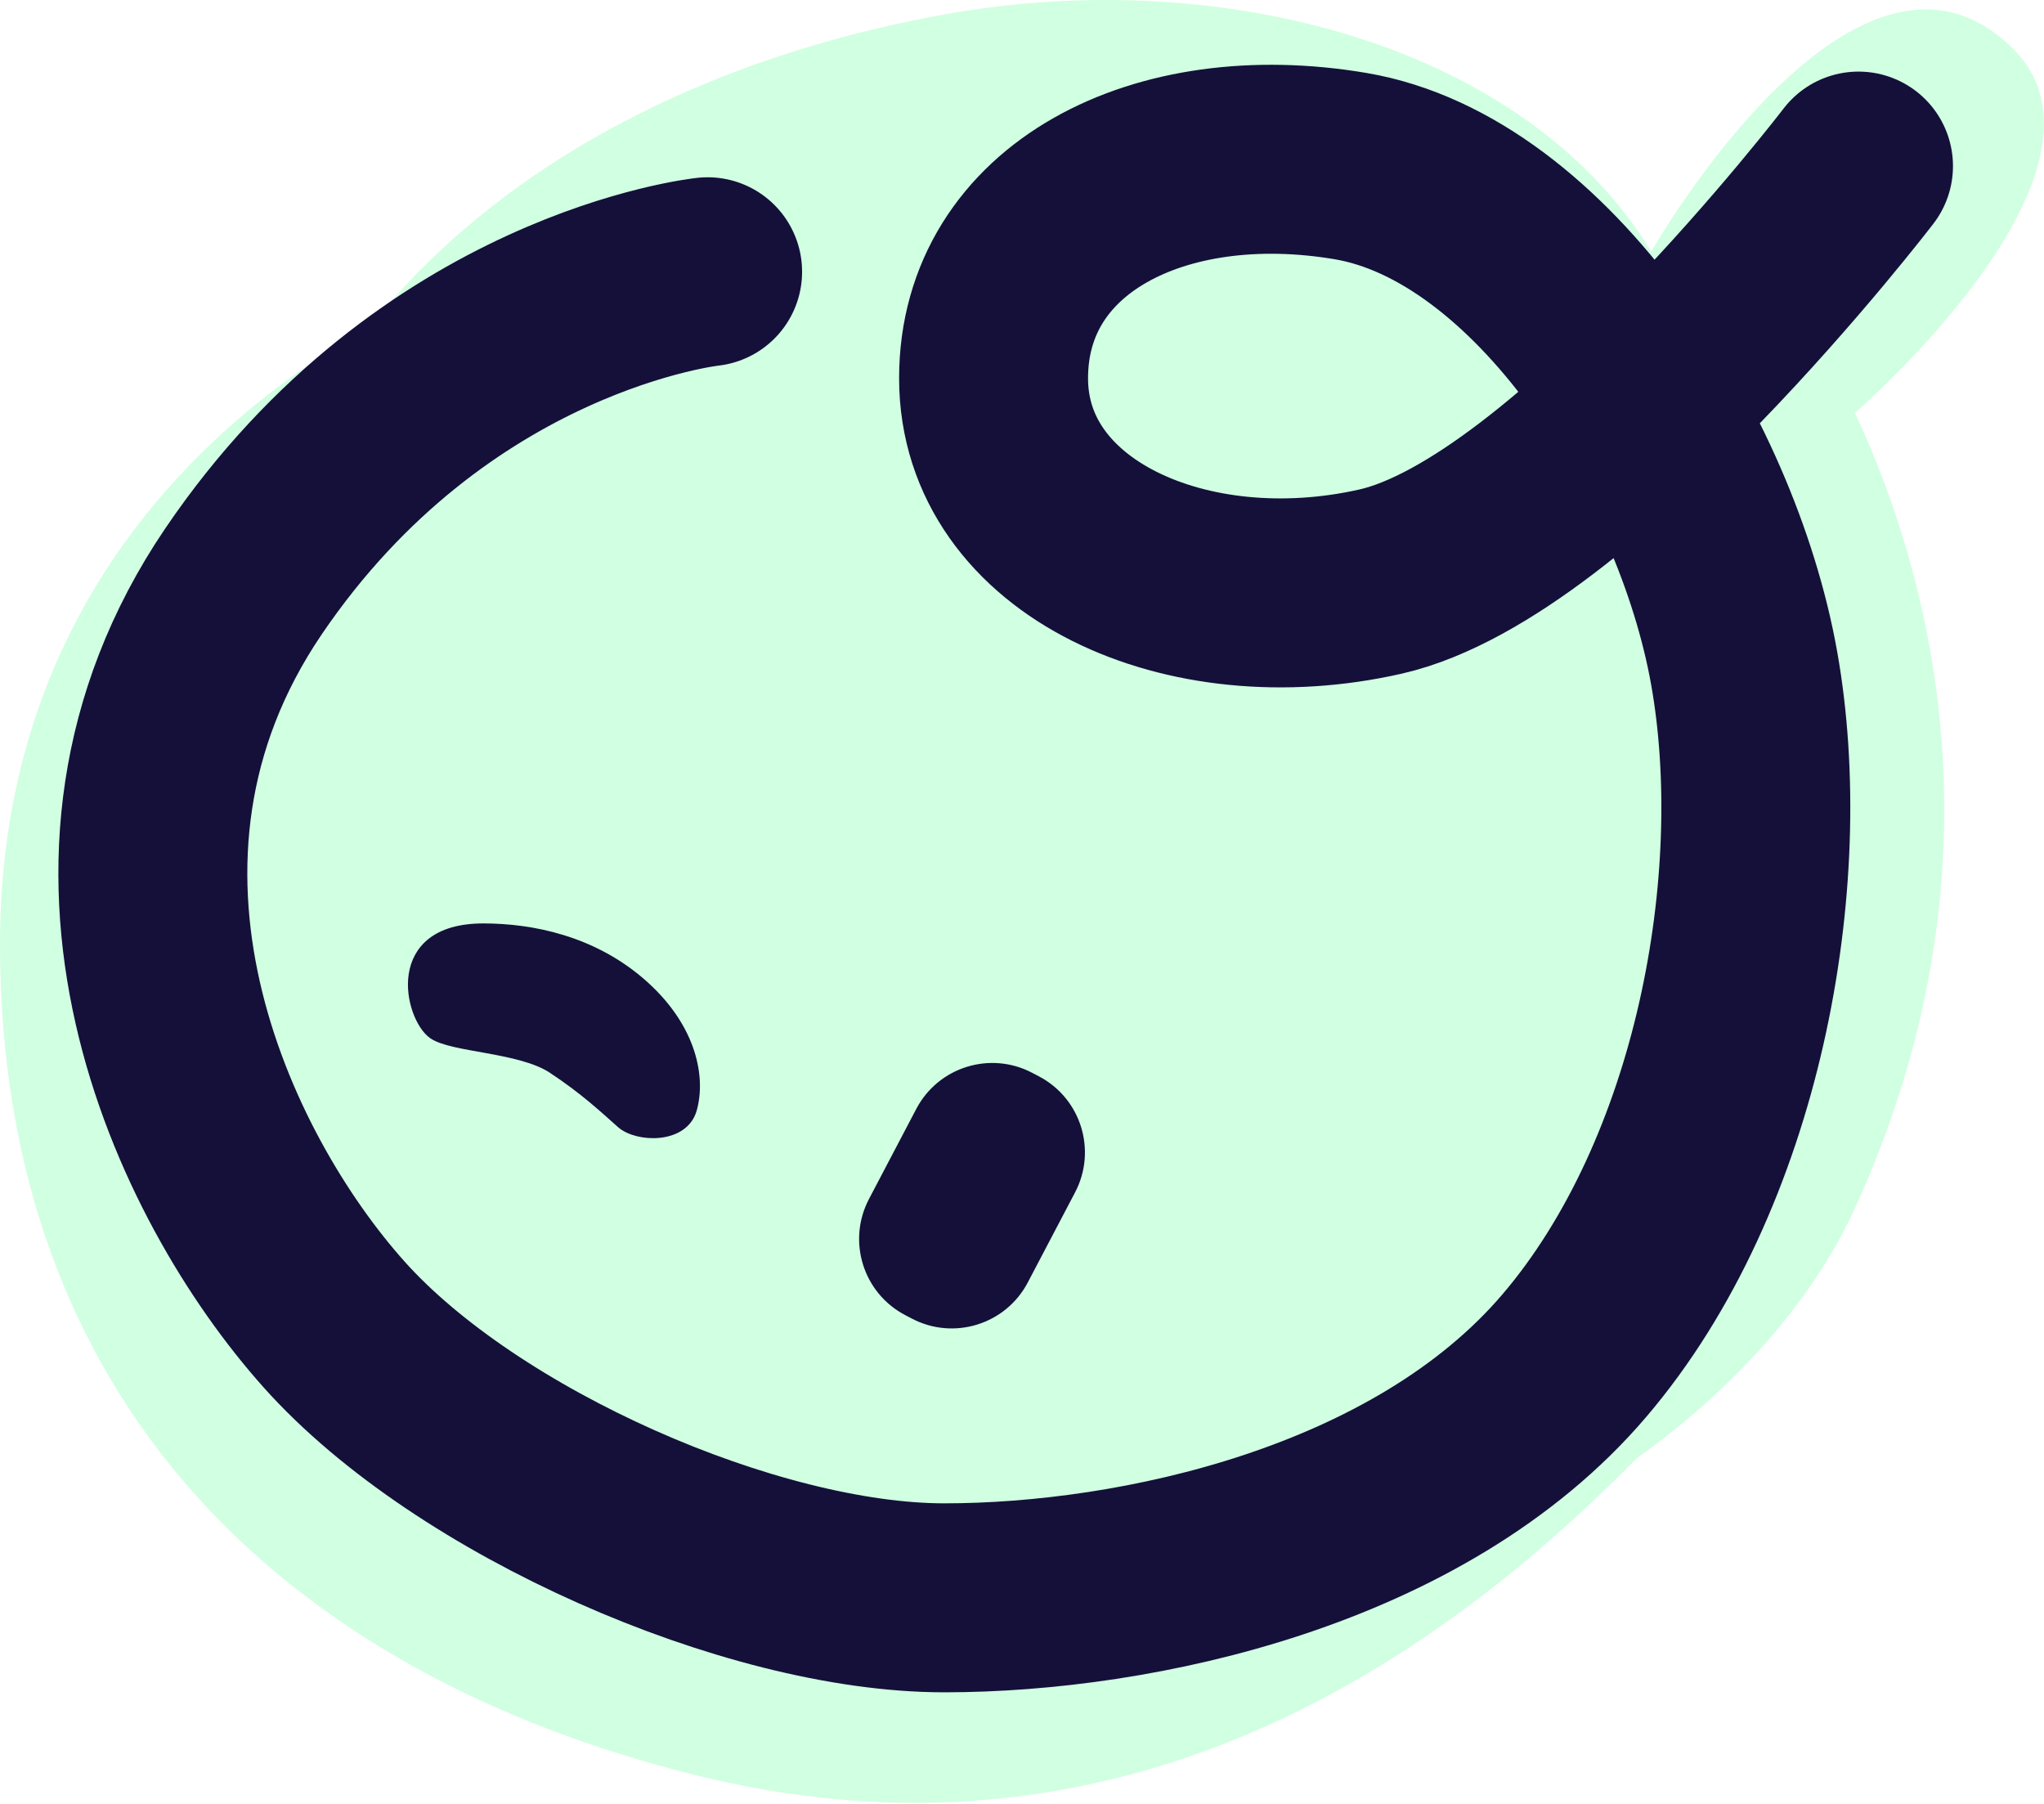
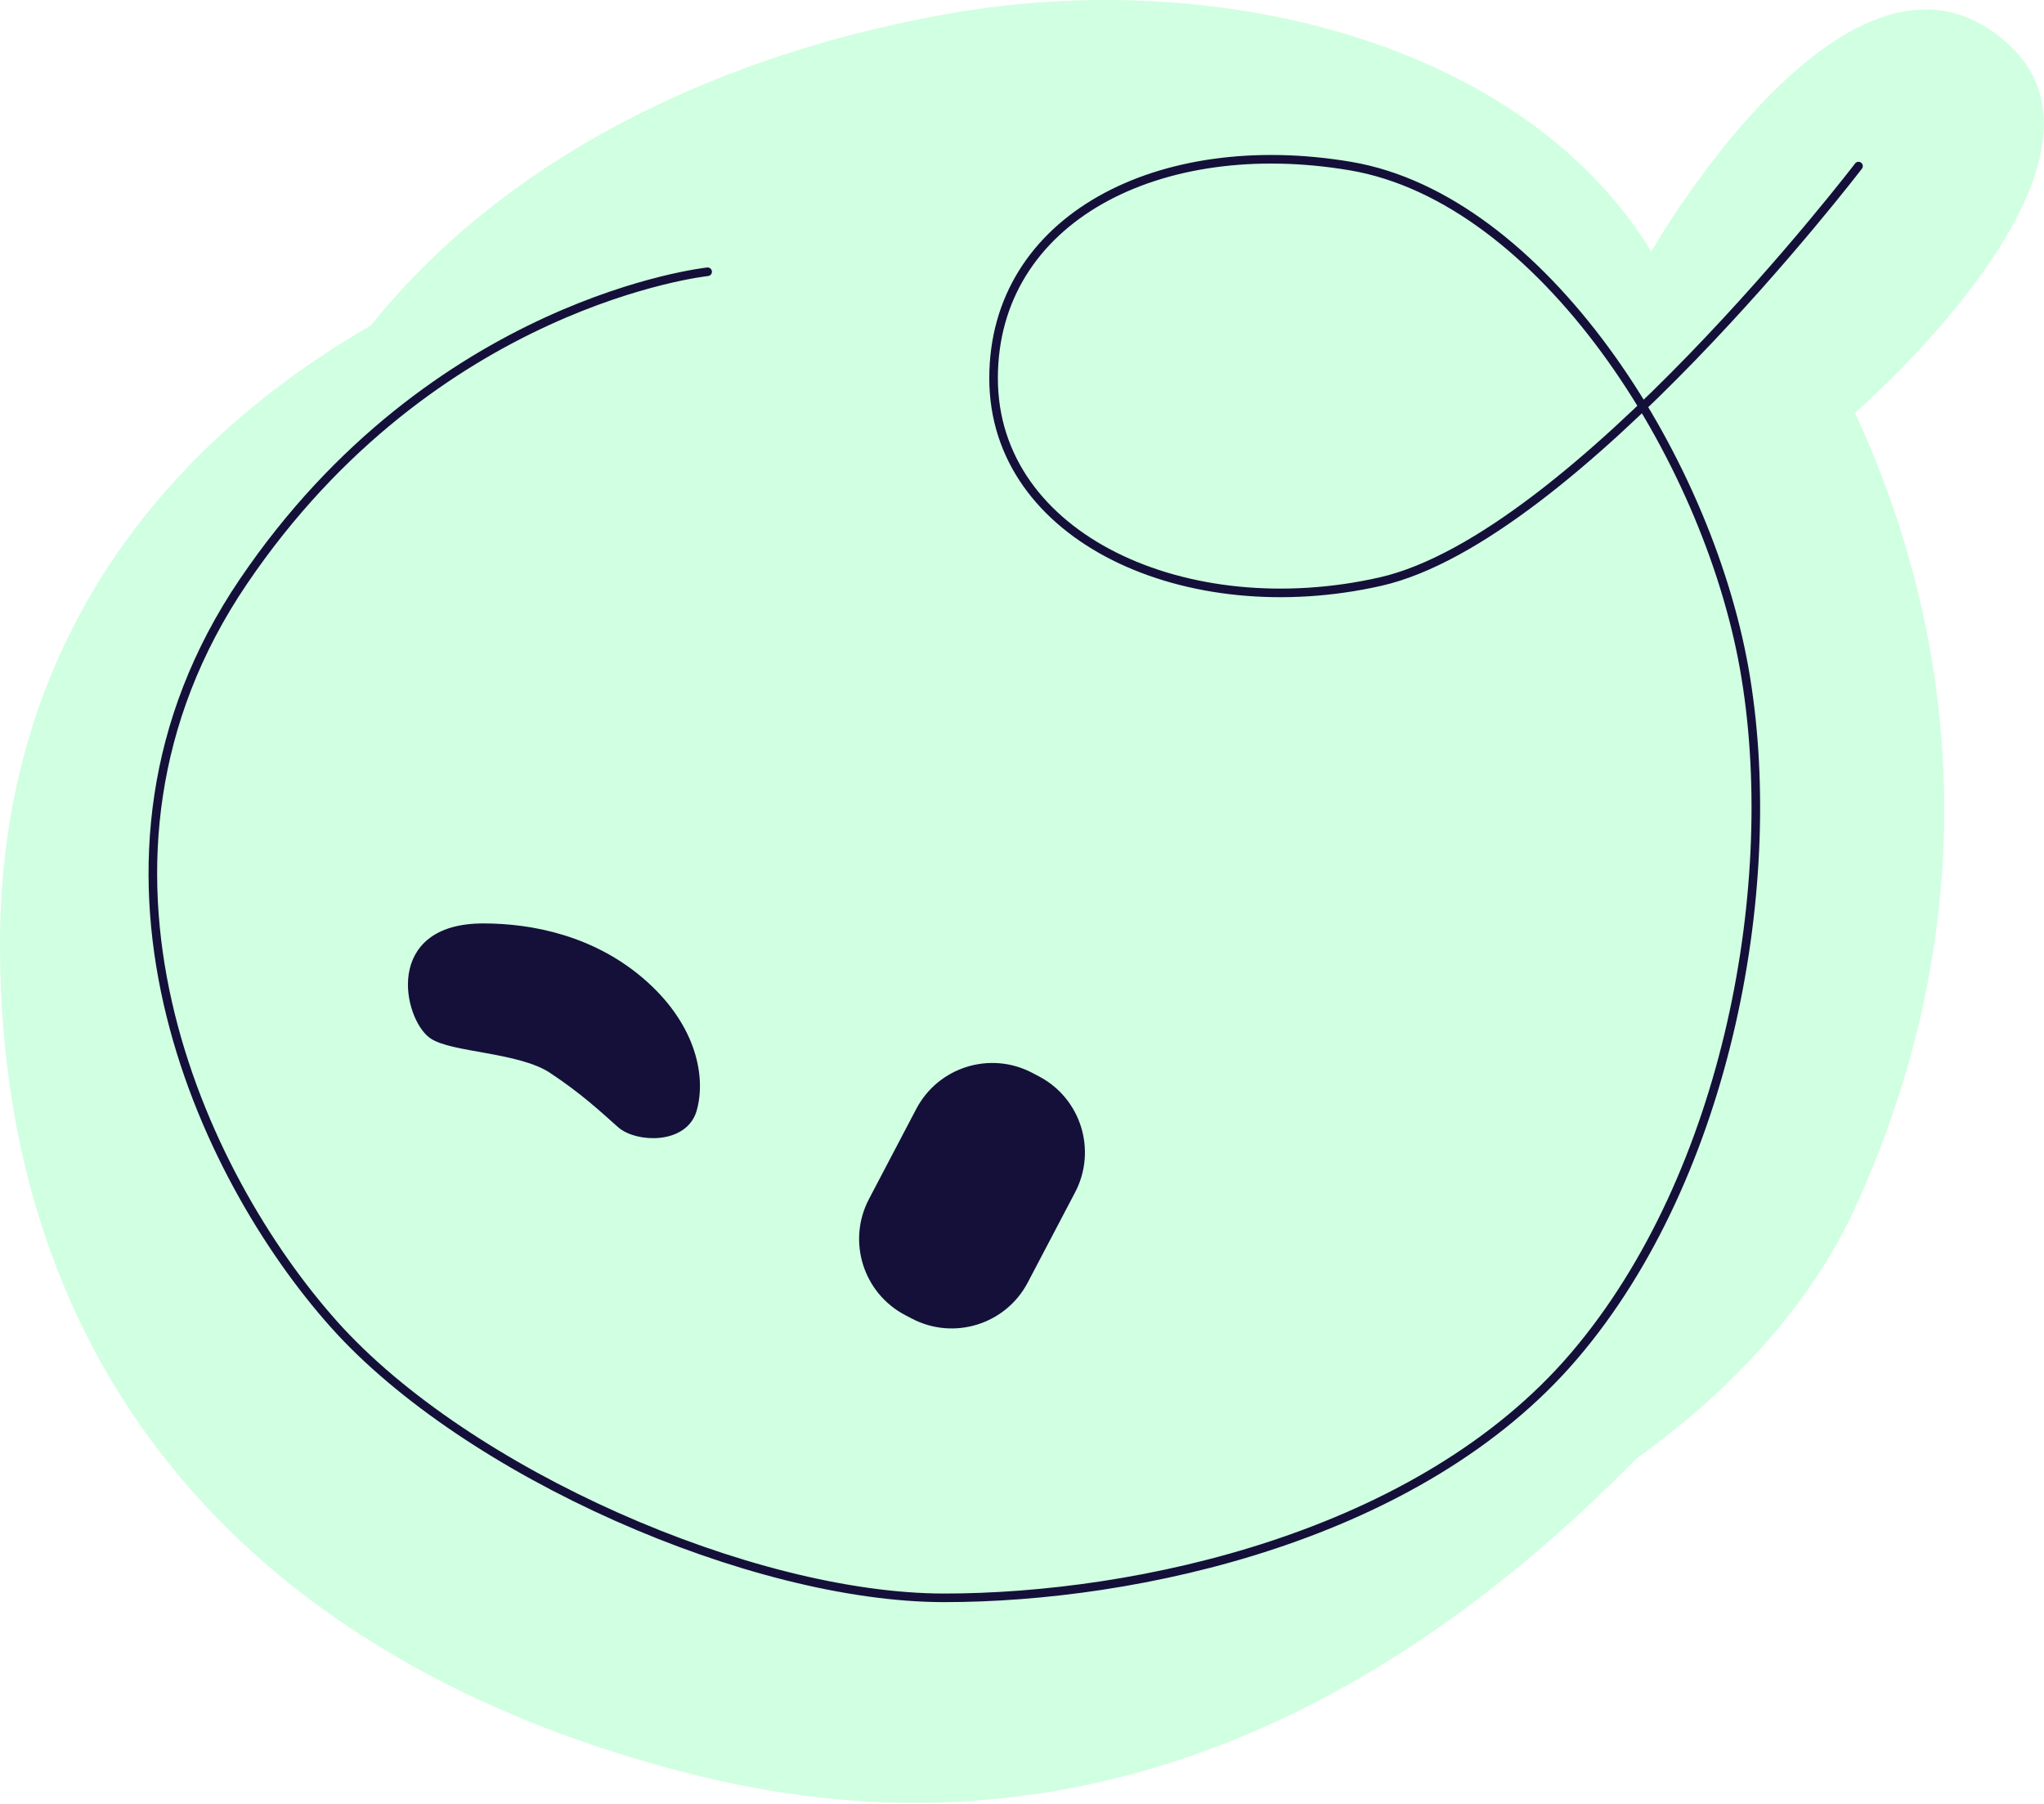
<svg xmlns="http://www.w3.org/2000/svg" width="238" height="210" viewBox="0 0 238 210" fill="none">
  <path d="M0 109.926C0 58.631 41.364 30.074 88.856 22.142C136.348 14.21 166.477 23.728 190.989 50.17C215.501 76.611 231.205 124.438 197.709 162.121C172.66 190.302 133.795 219.708 81.196 206.701C32.683 194.704 0.001 162.764 0 109.926Z" fill="#D1FFE1" />
  <path d="M25.85 89.355C25.85 38.059 65.302 9.503 110.599 1.57C142.235 -3.97 177.512 5.122 192.273 29.277C192.273 29.277 215.988 -12.322 234.295 5.57C248.783 19.73 215.989 48.064 215.989 48.064C227.455 72.717 232.055 105.454 215.989 140.651C201.988 171.322 153.46 199.137 103.293 186.129C57.022 174.132 25.85 142.193 25.85 89.355Z" fill="#D1FFE1" />
-   <path d="M82.394 31.637C82.394 31.637 50.495 35.017 28.336 67.706C6.178 100.394 23.49 136.949 38.912 154.199C54.334 171.449 87.51 186.01 109.942 186.01C132.375 186.01 165.308 178.912 183.3 157.83C201.293 136.748 207.489 102.449 203.082 77.75C198.675 53.051 179.509 23.101 157.25 19.335C134.992 15.57 115.69 25.428 115.69 44.034C115.689 62.641 138.175 72.818 160.738 67.706C183.3 62.593 216.401 19.335 216.401 19.335" stroke="#14103A" stroke-width="22" stroke-linecap="round" />
+   <path d="M82.394 31.637C82.394 31.637 50.495 35.017 28.336 67.706C6.178 100.394 23.49 136.949 38.912 154.199C54.334 171.449 87.51 186.01 109.942 186.01C132.375 186.01 165.308 178.912 183.3 157.83C201.293 136.748 207.489 102.449 203.082 77.75C198.675 53.051 179.509 23.101 157.25 19.335C134.992 15.57 115.69 25.428 115.69 44.034C115.689 62.641 138.175 72.818 160.738 67.706C183.3 62.593 216.401 19.335 216.401 19.335" stroke="#14103A" strokeWidth="22" stroke-linecap="round" />
  <path d="M119.674 149.295C117.107 154.185 111.062 156.068 106.172 153.501L105.387 153.089C100.497 150.522 98.614 144.476 101.181 139.586L106.687 129.098C109.254 124.208 115.3 122.325 120.19 124.893L120.975 125.305C125.865 127.872 127.748 133.917 125.181 138.807L119.674 149.295Z" fill="#14103A" />
  <path d="M50.342 120.424C47.557 118.41 45.136 108 56.275 108C61.844 108 69.166 109.375 75.071 114.716C80.64 119.753 81.685 125.461 80.64 129.155C79.633 132.718 74.18 132.513 72.287 130.834C70.393 129.155 68.036 126.927 64.281 124.454C60.525 121.981 52.569 122.036 50.342 120.424Z" fill="#14103A" stroke="#14103A" />
</svg>
